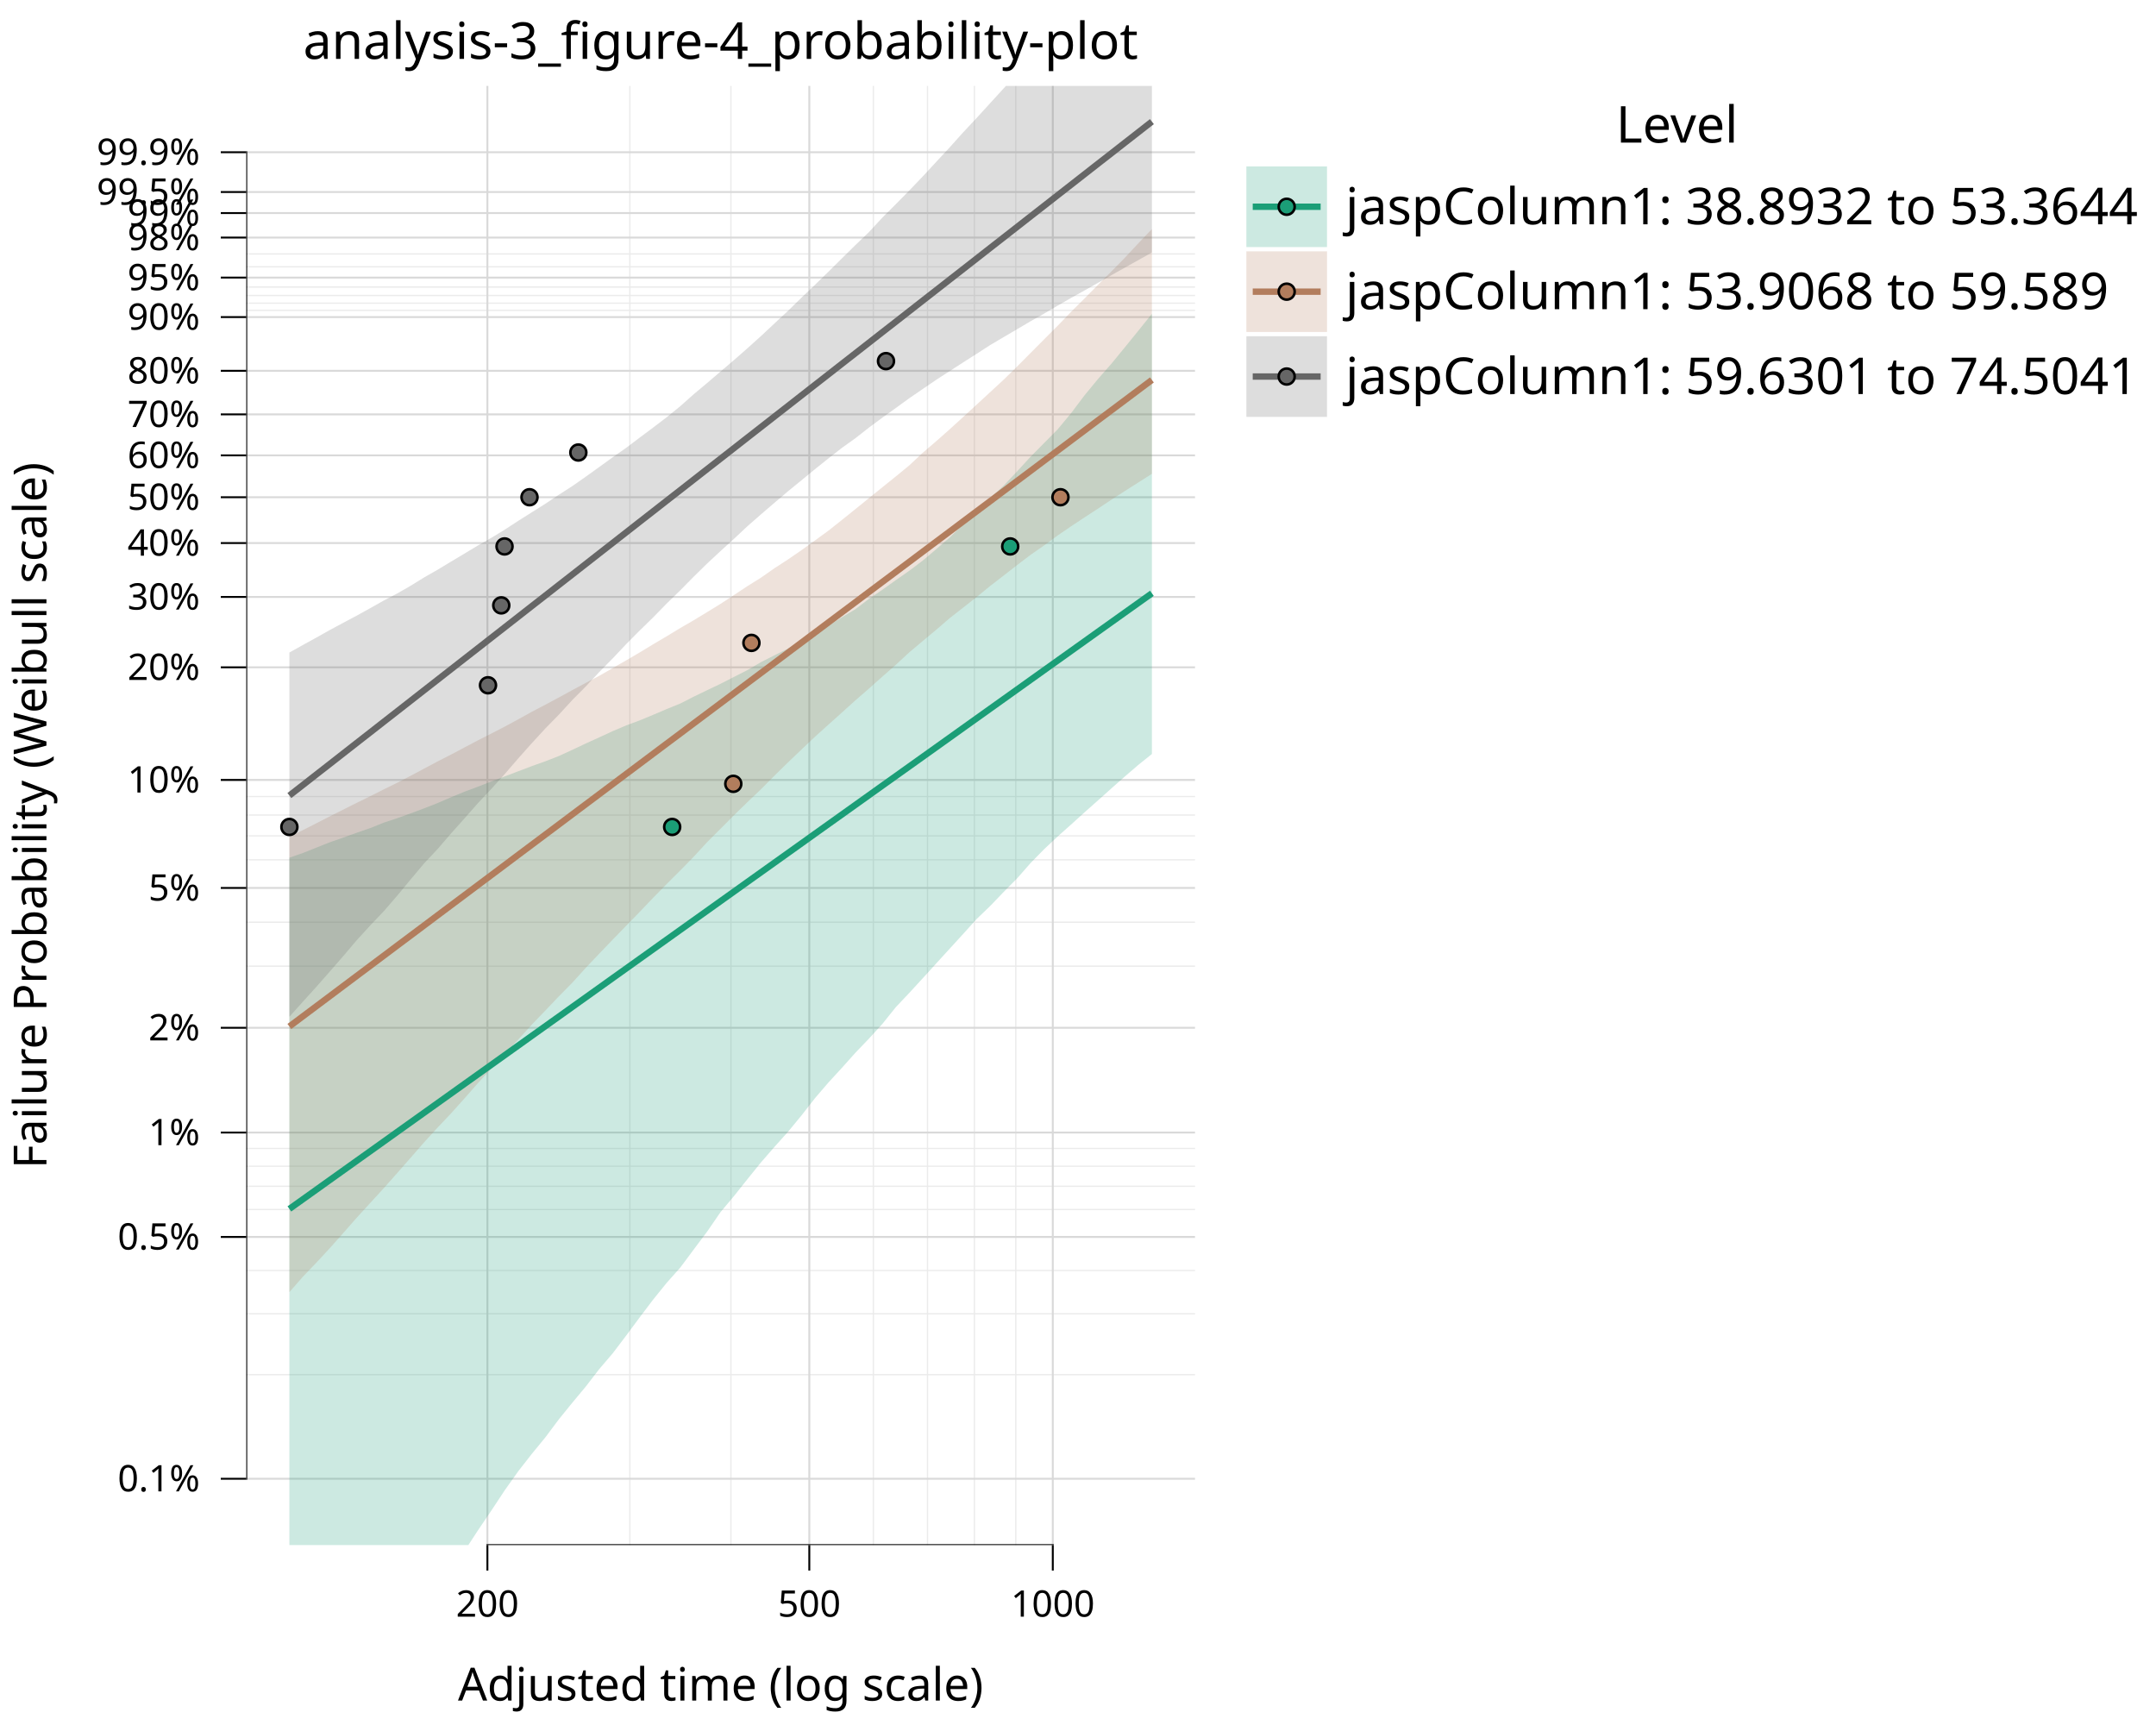
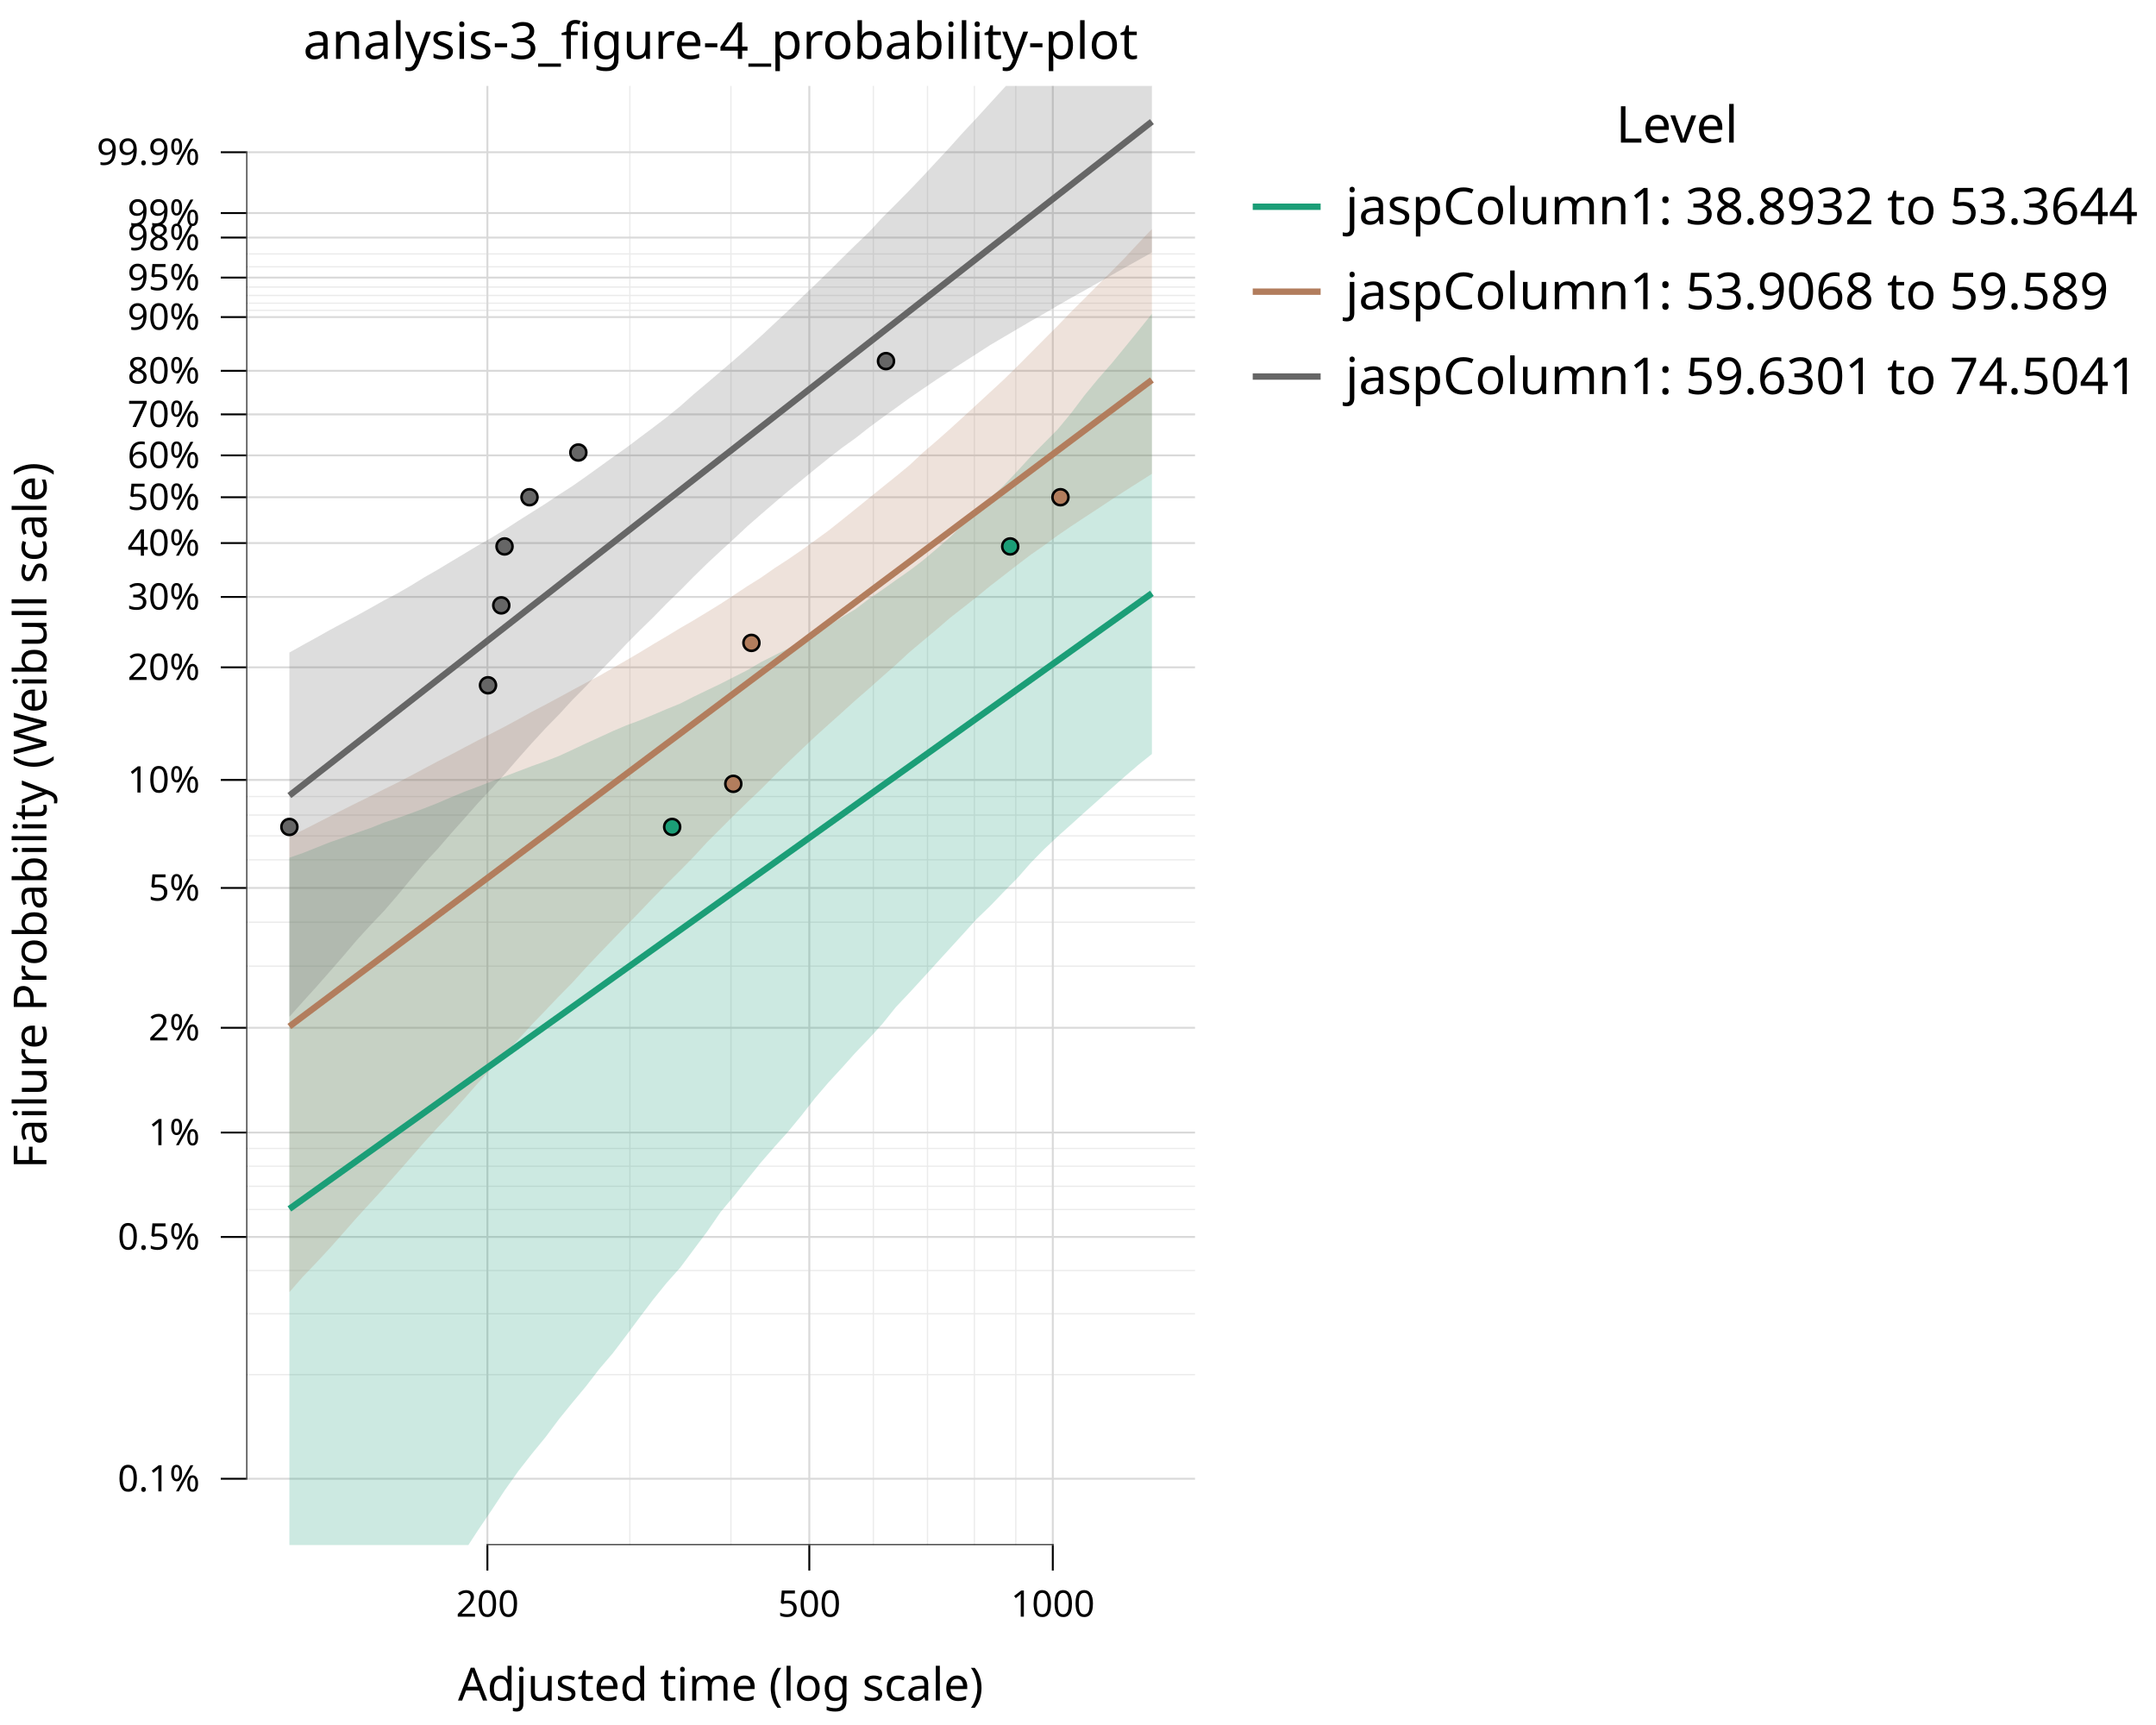
<svg xmlns="http://www.w3.org/2000/svg" class="svglite" data-engine-version="2.0" width="720.00pt" height="576.00pt" viewBox="0 0 720.00 576.00">
  <defs>
    <style type="text/css">
    .svglite line, .svglite polyline, .svglite polygon, .svglite path, .svglite rect, .svglite circle {
      fill: none;
      stroke: #000000;
      stroke-linecap: round;
      stroke-linejoin: round;
      stroke-miterlimit: 10.00;
    }
  </style>
  </defs>
  <rect width="100%" height="100%" style="stroke: none; fill: #FFFFFF;" />
  <defs>
    <clipPath id="cpMC4wMHw3MjAuMDB8MC4wMHw1NzYuMDA=">
      <rect x="0.00" y="0.00" width="720.00" height="576.00" />
    </clipPath>
  </defs>
  <g clip-path="url(#cpMC4wMHw3MjAuMDB8MC4wMHw1NzYuMDA=)">
    <rect x="0" y="0.00" width="720.00" height="576.00" style="stroke-width: 10.67; stroke: none;" />
  </g>
  <defs>
    <clipPath id="cpODIuMjR8Mzk5LjA4fDI4LjY4fDUxNS45Mw==">
      <rect x="82.24" y="28.68" width="316.84" height="487.25" />
    </clipPath>
  </defs>
  <g clip-path="url(#cpODIuMjR8Mzk5LjA4fDI4LjY4fDUxNS45Mw==)">
    <rect x="82.24" y="28.68" width="316.84" height="487.25" style="stroke-width: 10.67; stroke: none;" />
    <polyline points="82.24,459.02 399.08,459.02 " style="stroke-width: 0.43; stroke: #EBEBEB; stroke-linecap: butt;" />
    <polyline points="82.24,438.68 399.08,438.68 " style="stroke-width: 0.43; stroke: #EBEBEB; stroke-linecap: butt;" />
    <polyline points="82.24,424.24 399.08,424.24 " style="stroke-width: 0.43; stroke: #EBEBEB; stroke-linecap: butt;" />
    <polyline points="82.24,403.87 399.08,403.87 " style="stroke-width: 0.43; stroke: #EBEBEB; stroke-linecap: butt;" />
    <polyline points="82.24,396.12 399.08,396.12 " style="stroke-width: 0.43; stroke: #EBEBEB; stroke-linecap: butt;" />
    <polyline points="82.24,389.41 399.08,389.41 " style="stroke-width: 0.43; stroke: #EBEBEB; stroke-linecap: butt;" />
    <polyline points="82.24,383.48 399.08,383.48 " style="stroke-width: 0.43; stroke: #EBEBEB; stroke-linecap: butt;" />
    <polyline points="82.24,322.61 399.08,322.61 " style="stroke-width: 0.43; stroke: #EBEBEB; stroke-linecap: butt;" />
    <polyline points="82.24,307.94 399.08,307.94 " style="stroke-width: 0.43; stroke: #EBEBEB; stroke-linecap: butt;" />
    <polyline points="82.24,287.10 399.08,287.10 " style="stroke-width: 0.43; stroke: #EBEBEB; stroke-linecap: butt;" />
    <polyline points="82.24,279.11 399.08,279.11 " style="stroke-width: 0.43; stroke: #EBEBEB; stroke-linecap: butt;" />
    <polyline points="82.24,272.15 399.08,272.15 " style="stroke-width: 0.43; stroke: #EBEBEB; stroke-linecap: butt;" />
    <polyline points="82.24,265.98 399.08,265.98 " style="stroke-width: 0.43; stroke: #EBEBEB; stroke-linecap: butt;" />
    <polyline points="82.24,199.33 399.08,199.33 " style="stroke-width: 0.43; stroke: #EBEBEB; stroke-linecap: butt;" />
    <polyline points="82.24,138.37 399.08,138.37 " style="stroke-width: 0.43; stroke: #EBEBEB; stroke-linecap: butt;" />
    <polyline points="82.24,103.63 399.08,103.63 " style="stroke-width: 0.43; stroke: #EBEBEB; stroke-linecap: butt;" />
    <polyline points="82.24,101.24 399.08,101.24 " style="stroke-width: 0.43; stroke: #EBEBEB; stroke-linecap: butt;" />
    <polyline points="82.24,98.66 399.08,98.66 " style="stroke-width: 0.43; stroke: #EBEBEB; stroke-linecap: butt;" />
    <polyline points="82.24,95.84 399.08,95.84 " style="stroke-width: 0.43; stroke: #EBEBEB; stroke-linecap: butt;" />
    <polyline points="82.24,92.69 399.08,92.69 " style="stroke-width: 0.43; stroke: #EBEBEB; stroke-linecap: butt;" />
    <polyline points="82.24,89.09 399.08,89.09 " style="stroke-width: 0.43; stroke: #EBEBEB; stroke-linecap: butt;" />
    <polyline points="82.24,84.80 399.08,84.80 " style="stroke-width: 0.43; stroke: #EBEBEB; stroke-linecap: butt;" />
    <polyline points="210.34,515.93 210.34,28.68 " style="stroke-width: 0.43; stroke: #EBEBEB; stroke-linecap: butt;" />
    <polyline points="244.09,515.93 244.09,28.68 " style="stroke-width: 0.43; stroke: #EBEBEB; stroke-linecap: butt;" />
    <polyline points="291.66,515.93 291.66,28.68 " style="stroke-width: 0.43; stroke: #EBEBEB; stroke-linecap: butt;" />
    <polyline points="309.74,515.93 309.74,28.68 " style="stroke-width: 0.43; stroke: #EBEBEB; stroke-linecap: butt;" />
    <polyline points="325.40,515.93 325.40,28.68 " style="stroke-width: 0.43; stroke: #EBEBEB; stroke-linecap: butt;" />
    <polyline points="339.22,515.93 339.22,28.68 " style="stroke-width: 0.43; stroke: #EBEBEB; stroke-linecap: butt;" />
    <polyline points="82.24,493.78 399.08,493.78 " style="stroke-width: 0.64; stroke: #D9D9D9; stroke-linecap: butt;" />
    <polyline points="82.24,413.03 399.08,413.03 " style="stroke-width: 0.64; stroke: #D9D9D9; stroke-linecap: butt;" />
    <polyline points="82.24,378.17 399.08,378.17 " style="stroke-width: 0.64; stroke: #D9D9D9; stroke-linecap: butt;" />
    <polyline points="82.24,343.19 399.08,343.19 " style="stroke-width: 0.64; stroke: #D9D9D9; stroke-linecap: butt;" />
    <polyline points="82.24,296.50 399.08,296.50 " style="stroke-width: 0.64; stroke: #D9D9D9; stroke-linecap: butt;" />
    <polyline points="82.24,260.43 399.08,260.43 " style="stroke-width: 0.64; stroke: #D9D9D9; stroke-linecap: butt;" />
    <polyline points="82.24,222.83 399.08,222.83 " style="stroke-width: 0.64; stroke: #D9D9D9; stroke-linecap: butt;" />
    <polyline points="82.24,199.33 399.08,199.33 " style="stroke-width: 0.64; stroke: #D9D9D9; stroke-linecap: butt;" />
    <polyline points="82.24,181.33 399.08,181.33 " style="stroke-width: 0.64; stroke: #D9D9D9; stroke-linecap: butt;" />
    <polyline points="82.24,166.03 399.08,166.03 " style="stroke-width: 0.64; stroke: #D9D9D9; stroke-linecap: butt;" />
    <polyline points="82.24,152.05 399.08,152.05 " style="stroke-width: 0.64; stroke: #D9D9D9; stroke-linecap: butt;" />
    <polyline points="82.24,138.37 399.08,138.37 " style="stroke-width: 0.64; stroke: #D9D9D9; stroke-linecap: butt;" />
    <polyline points="82.24,123.82 399.08,123.82 " style="stroke-width: 0.64; stroke: #D9D9D9; stroke-linecap: butt;" />
    <polyline points="82.24,105.88 399.08,105.88 " style="stroke-width: 0.64; stroke: #D9D9D9; stroke-linecap: butt;" />
    <polyline points="82.24,92.69 399.08,92.69 " style="stroke-width: 0.64; stroke: #D9D9D9; stroke-linecap: butt;" />
    <polyline points="82.24,79.32 399.08,79.32 " style="stroke-width: 0.64; stroke: #D9D9D9; stroke-linecap: butt;" />
    <polyline points="82.24,71.14 399.08,71.14 " style="stroke-width: 0.64; stroke: #D9D9D9; stroke-linecap: butt;" />
-     <polyline points="82.24,64.12 399.08,64.12 " style="stroke-width: 0.64; stroke: #D9D9D9; stroke-linecap: butt;" />
    <polyline points="82.24,50.83 399.08,50.83 " style="stroke-width: 0.64; stroke: #D9D9D9; stroke-linecap: butt;" />
    <polyline points="162.77,515.93 162.77,28.68 " style="stroke-width: 0.64; stroke: #D9D9D9; stroke-linecap: butt;" />
    <polyline points="270.27,515.93 270.27,28.68 " style="stroke-width: 0.64; stroke: #D9D9D9; stroke-linecap: butt;" />
    <polyline points="351.58,515.93 351.58,28.68 " style="stroke-width: 0.64; stroke: #D9D9D9; stroke-linecap: butt;" />
    <polygon points="96.64,286.40 101.14,284.83 105.64,283.04 110.14,281.25 114.64,279.68 119.14,278.06 123.64,276.51 128.14,274.70 132.64,273.21 137.14,271.60 141.64,269.92 146.14,268.15 150.64,266.20 155.15,264.35 159.65,262.67 164.15,260.91 168.65,259.22 173.15,257.50 177.65,255.80 182.15,254.19 186.65,252.44 191.15,250.37 195.65,248.24 200.15,246.20 204.65,244.12 209.15,242.21 213.65,240.54 218.15,238.68 222.65,236.76 227.16,234.93 231.66,232.63 236.16,230.46 240.66,228.31 245.16,226.01 249.66,223.72 254.16,221.08 258.66,218.80 263.16,216.56 267.66,213.89 272.16,211.61 276.66,208.86 281.16,206.12 285.66,203.42 290.16,199.99 294.66,196.93 299.17,193.71 303.67,190.57 308.17,187.17 312.67,183.36 317.17,179.46 321.67,175.04 326.17,171.37 330.67,166.32 335.17,162.15 339.67,157.40 344.17,152.50 348.67,147.95 353.17,143.41 357.67,137.99 362.17,132.02 366.67,126.56 371.18,121.42 375.68,115.93 380.18,110.39 384.68,104.79 384.68,251.78 380.18,255.38 375.68,259.25 371.18,263.23 366.67,267.27 362.17,271.26 357.67,275.34 353.17,279.35 348.67,283.58 344.17,288.17 339.67,293.30 335.17,297.84 330.67,302.53 326.17,306.85 321.67,311.83 317.17,316.76 312.67,321.68 308.17,326.63 303.67,331.53 299.17,336.29 294.66,341.91 290.16,346.84 285.66,351.53 281.16,356.56 276.66,361.46 272.16,366.70 267.66,372.46 263.16,377.92 258.66,382.93 254.16,388.10 249.66,393.67 245.16,399.33 240.66,404.69 236.16,411.24 231.66,417.24 227.16,423.28 222.65,428.35 218.15,433.91 213.65,439.85 209.15,445.92 204.65,451.85 200.15,457.12 195.65,462.95 191.15,468.36 186.65,473.90 182.15,479.92 177.65,485.41 173.15,491.16 168.65,497.49 164.15,504.30 159.65,510.95 155.15,517.85 150.64,524.27 146.14,529.63 141.64,535.43 137.14,542.09 132.64,549.20 128.14,555.81 123.64,562.01 119.14,568.28 114.64,574.06 110.14,580.61 105.64,587.20 101.14,593.83 96.64,600.25 " style="stroke-width: 0.00; stroke: none; stroke-linecap: butt; fill: #1B9E77; fill-opacity: 0.22;" />
    <polyline points="96.64,286.40 101.14,284.83 105.64,283.04 110.14,281.25 114.64,279.68 119.14,278.06 123.64,276.51 128.14,274.70 132.64,273.21 137.14,271.60 141.64,269.92 146.14,268.15 150.64,266.20 155.15,264.35 159.65,262.67 164.15,260.91 168.65,259.22 173.15,257.50 177.65,255.80 182.15,254.19 186.65,252.44 191.15,250.37 195.65,248.24 200.15,246.20 204.65,244.12 209.15,242.21 213.65,240.54 218.15,238.68 222.65,236.76 227.16,234.93 231.66,232.63 236.16,230.46 240.66,228.31 245.16,226.01 249.66,223.72 254.16,221.08 258.66,218.80 263.16,216.56 267.66,213.89 272.16,211.61 276.66,208.86 281.16,206.12 285.66,203.42 290.16,199.99 294.66,196.93 299.17,193.71 303.67,190.57 308.17,187.17 312.67,183.36 317.17,179.46 321.67,175.04 326.17,171.37 330.67,166.32 335.17,162.15 339.67,157.40 344.17,152.50 348.67,147.95 353.17,143.41 357.67,137.99 362.17,132.02 366.67,126.56 371.18,121.42 375.68,115.93 380.18,110.39 384.68,104.79 " style="stroke-width: 1.07; stroke: none; stroke-linecap: butt;" />
    <polyline points="384.68,251.78 380.18,255.38 375.68,259.25 371.18,263.23 366.67,267.27 362.17,271.26 357.67,275.34 353.17,279.35 348.67,283.58 344.17,288.17 339.67,293.30 335.17,297.84 330.67,302.53 326.17,306.85 321.67,311.83 317.17,316.76 312.67,321.68 308.17,326.63 303.67,331.53 299.17,336.29 294.66,341.91 290.16,346.84 285.66,351.53 281.16,356.56 276.66,361.46 272.16,366.70 267.66,372.46 263.16,377.92 258.66,382.93 254.16,388.10 249.66,393.67 245.16,399.33 240.66,404.69 236.16,411.24 231.66,417.24 227.16,423.28 222.65,428.35 218.15,433.91 213.65,439.85 209.15,445.92 204.65,451.85 200.15,457.12 195.65,462.95 191.15,468.36 186.65,473.90 182.15,479.92 177.65,485.41 173.15,491.16 168.65,497.49 164.15,504.30 159.65,510.95 155.15,517.85 150.64,524.27 146.14,529.63 141.64,535.43 137.14,542.09 132.64,549.20 128.14,555.81 123.64,562.01 119.14,568.28 114.64,574.06 110.14,580.61 105.64,587.20 101.14,593.83 96.64,600.25 " style="stroke-width: 1.07; stroke: none; stroke-linecap: butt;" />
    <polygon points="96.64,279.37 101.14,277.19 105.64,274.90 110.14,272.59 114.64,270.33 119.14,268.07 123.64,265.86 128.14,263.59 132.64,261.38 137.14,259.04 141.64,256.64 146.14,254.25 150.64,251.95 155.15,249.56 159.65,247.19 164.15,244.90 168.65,242.58 173.15,240.14 177.65,237.65 182.15,235.29 186.65,232.88 191.15,230.42 195.65,228.01 200.15,225.65 204.65,223.07 209.15,220.48 213.65,217.85 218.15,215.11 222.65,212.46 227.16,209.72 231.66,207.11 236.16,204.38 240.66,201.62 245.16,198.66 249.66,195.68 254.16,192.87 258.66,189.72 263.16,186.80 267.66,183.71 272.16,180.47 276.66,177.19 281.16,173.62 285.66,170.00 290.16,166.35 294.66,162.71 299.17,159.08 303.67,155.38 308.17,151.17 312.67,147.31 317.17,143.33 321.67,139.22 326.17,135.09 330.67,130.94 335.17,126.79 339.67,122.38 344.17,117.85 348.67,113.32 353.17,108.82 357.67,104.15 362.17,99.68 366.67,95.13 371.18,90.61 375.68,86.03 380.18,81.20 384.68,76.49 384.68,158.22 380.18,161.08 375.68,163.94 371.18,166.84 366.67,169.84 362.17,172.77 357.67,175.75 353.17,178.83 348.67,182.14 344.17,185.26 339.67,188.69 335.17,192.19 330.67,195.66 326.17,199.34 321.67,202.87 317.17,206.39 312.67,210.27 308.17,214.03 303.67,217.81 299.17,221.98 294.66,225.93 290.16,229.95 285.66,233.85 281.16,237.93 276.66,241.95 272.16,246.01 267.66,250.27 263.16,254.57 258.66,258.99 254.16,263.51 249.66,267.79 245.16,272.18 240.66,276.69 236.16,281.19 231.66,286.08 227.16,290.68 222.65,295.17 218.15,299.75 213.65,304.47 209.15,309.09 204.65,313.72 200.15,318.40 195.65,323.14 191.15,328.11 186.65,332.67 182.15,337.40 177.65,342.08 173.15,347.02 168.65,351.92 164.15,356.68 159.65,361.62 155.15,366.73 150.64,371.76 146.14,376.51 141.64,381.43 137.14,386.58 132.64,391.70 128.14,396.78 123.64,401.68 119.14,406.60 114.64,411.72 110.14,416.78 105.64,421.63 101.14,426.32 96.64,431.46 " style="stroke-width: 0.00; stroke: none; stroke-linecap: butt; fill: #B27D5D; fill-opacity: 0.22;" />
    <polyline points="96.64,279.37 101.14,277.19 105.64,274.90 110.14,272.59 114.64,270.33 119.14,268.07 123.64,265.86 128.14,263.59 132.64,261.38 137.14,259.04 141.64,256.64 146.14,254.25 150.64,251.95 155.15,249.56 159.65,247.19 164.15,244.90 168.65,242.58 173.15,240.14 177.65,237.65 182.15,235.29 186.65,232.88 191.15,230.42 195.65,228.01 200.15,225.65 204.65,223.07 209.15,220.48 213.65,217.85 218.15,215.11 222.65,212.46 227.16,209.72 231.66,207.11 236.16,204.38 240.66,201.62 245.16,198.66 249.66,195.68 254.16,192.87 258.66,189.72 263.16,186.80 267.66,183.71 272.16,180.47 276.66,177.19 281.16,173.62 285.66,170.00 290.16,166.35 294.66,162.71 299.17,159.08 303.67,155.38 308.17,151.17 312.67,147.31 317.17,143.33 321.67,139.22 326.17,135.09 330.67,130.94 335.17,126.79 339.67,122.38 344.17,117.85 348.67,113.32 353.17,108.82 357.67,104.15 362.17,99.68 366.67,95.13 371.18,90.61 375.68,86.03 380.18,81.20 384.68,76.49 " style="stroke-width: 1.07; stroke: none; stroke-linecap: butt;" />
    <polyline points="384.68,158.22 380.18,161.08 375.68,163.94 371.18,166.84 366.67,169.84 362.17,172.77 357.67,175.75 353.17,178.83 348.67,182.14 344.17,185.26 339.67,188.69 335.17,192.19 330.67,195.66 326.17,199.34 321.67,202.87 317.17,206.39 312.67,210.27 308.17,214.03 303.67,217.81 299.17,221.98 294.66,225.93 290.16,229.95 285.66,233.85 281.16,237.93 276.66,241.95 272.16,246.01 267.66,250.27 263.16,254.57 258.66,258.99 254.16,263.51 249.66,267.79 245.16,272.18 240.66,276.69 236.16,281.19 231.66,286.08 227.16,290.68 222.65,295.17 218.15,299.75 213.65,304.47 209.15,309.09 204.65,313.72 200.15,318.40 195.65,323.14 191.15,328.11 186.65,332.67 182.15,337.40 177.65,342.08 173.15,347.02 168.65,351.92 164.15,356.68 159.65,361.62 155.15,366.73 150.64,371.76 146.14,376.51 141.64,381.43 137.14,386.58 132.64,391.70 128.14,396.78 123.64,401.68 119.14,406.60 114.64,411.72 110.14,416.78 105.64,421.63 101.14,426.32 96.64,431.46 " style="stroke-width: 1.07; stroke: none; stroke-linecap: butt;" />
    <polygon points="96.64,217.89 101.14,215.38 105.64,212.90 110.14,210.37 114.64,207.96 119.14,205.56 123.64,203.07 128.14,200.54 132.64,198.18 137.14,195.59 141.64,192.81 146.14,190.24 150.64,187.52 155.15,184.83 159.65,182.11 164.15,179.55 168.65,176.80 173.15,173.87 177.65,171.03 182.15,168.20 186.65,165.19 191.15,162.30 195.65,159.15 200.15,155.92 204.65,152.66 209.15,149.51 213.65,146.11 218.15,142.75 222.65,139.31 227.16,135.65 231.66,131.65 236.16,127.88 240.66,124.03 245.16,120.20 249.66,116.24 254.16,112.19 258.66,107.98 263.16,103.79 267.66,99.40 272.16,95.11 276.66,90.74 281.16,86.27 285.66,81.84 290.16,77.53 294.66,72.67 299.17,68.17 303.67,63.60 308.17,58.90 312.67,54.03 317.17,49.19 321.67,44.17 326.17,39.37 330.67,34.44 335.17,29.52 339.67,24.55 344.17,19.67 348.67,14.63 353.17,9.61 357.67,4.53 362.17,2.77 366.67,2.77 371.18,2.77 375.68,2.77 380.18,2.77 384.68,2.77 384.68,84.30 380.18,86.84 375.68,89.34 371.18,91.88 366.67,94.44 362.17,96.99 357.67,99.49 353.17,102.07 348.67,104.73 344.17,107.27 339.67,109.92 335.17,112.56 330.67,115.22 326.17,118.13 321.67,120.99 317.17,123.90 312.67,126.81 308.17,129.88 303.67,132.96 299.17,136.23 294.66,139.47 290.16,142.80 285.66,146.33 281.16,149.55 276.66,153.06 272.16,156.67 267.66,160.37 263.16,164.04 258.66,167.86 254.16,171.73 249.66,175.66 245.16,179.88 240.66,183.97 236.16,188.16 231.66,192.57 227.16,197.13 222.65,201.52 218.15,206.13 213.65,210.52 209.15,215.05 204.65,219.81 200.15,224.37 195.65,229.18 191.15,233.72 186.65,238.62 182.15,243.21 177.65,248.10 173.15,253.15 168.65,258.36 164.15,263.35 159.65,268.13 155.15,273.24 150.64,278.28 146.14,283.50 141.64,288.29 137.14,293.65 132.64,299.09 128.14,304.30 123.64,309.01 119.14,313.94 114.64,319.24 110.14,324.41 105.64,329.52 101.14,334.49 96.64,339.51 " style="stroke-width: 0.00; stroke: none; stroke-linecap: butt; fill: #666666; fill-opacity: 0.22;" />
    <polyline points="96.64,217.89 101.14,215.38 105.64,212.90 110.14,210.37 114.64,207.96 119.14,205.56 123.64,203.07 128.14,200.54 132.64,198.18 137.14,195.59 141.64,192.81 146.14,190.24 150.64,187.52 155.15,184.83 159.65,182.11 164.15,179.55 168.65,176.80 173.15,173.87 177.65,171.03 182.15,168.20 186.65,165.19 191.15,162.30 195.65,159.15 200.15,155.92 204.65,152.66 209.15,149.51 213.65,146.11 218.15,142.75 222.65,139.31 227.16,135.65 231.66,131.65 236.16,127.88 240.66,124.03 245.16,120.20 249.66,116.24 254.16,112.19 258.66,107.98 263.16,103.79 267.66,99.40 272.16,95.11 276.66,90.74 281.16,86.27 285.66,81.84 290.16,77.53 294.66,72.67 299.17,68.17 303.67,63.60 308.17,58.90 312.67,54.03 317.17,49.19 321.67,44.17 326.17,39.37 330.67,34.44 335.17,29.52 339.67,24.55 344.17,19.67 348.67,14.63 353.17,9.61 357.67,4.53 362.17,2.77 366.67,2.77 371.18,2.77 375.68,2.77 380.18,2.77 384.68,2.77 " style="stroke-width: 1.07; stroke: none; stroke-linecap: butt;" />
    <polyline points="384.68,84.30 380.18,86.84 375.68,89.34 371.18,91.88 366.67,94.44 362.17,96.99 357.67,99.49 353.17,102.07 348.67,104.73 344.17,107.27 339.67,109.92 335.17,112.56 330.67,115.22 326.17,118.13 321.67,120.99 317.17,123.90 312.67,126.81 308.17,129.88 303.67,132.96 299.17,136.23 294.66,139.47 290.16,142.80 285.66,146.33 281.16,149.55 276.66,153.06 272.16,156.67 267.66,160.37 263.16,164.04 258.66,167.86 254.16,171.73 249.66,175.66 245.16,179.88 240.66,183.97 236.16,188.16 231.66,192.57 227.16,197.13 222.65,201.52 218.15,206.13 213.65,210.52 209.15,215.05 204.65,219.81 200.15,224.37 195.65,229.18 191.15,233.72 186.65,238.62 182.15,243.21 177.65,248.10 173.15,253.15 168.65,258.36 164.15,263.35 159.65,268.13 155.15,273.24 150.64,278.28 146.14,283.50 141.64,288.29 137.14,293.65 132.64,299.09 128.14,304.30 123.64,309.01 119.14,313.94 114.64,319.24 110.14,324.41 105.64,329.52 101.14,334.49 96.64,339.51 " style="stroke-width: 1.07; stroke: none; stroke-linecap: butt;" />
    <polyline points="96.64,403.67 101.14,400.46 105.64,397.25 110.14,394.03 114.64,390.82 119.14,387.61 123.64,384.40 128.14,381.19 132.64,377.97 137.14,374.76 141.64,371.55 146.14,368.34 150.64,365.13 155.15,361.91 159.65,358.70 164.15,355.49 168.65,352.28 173.15,349.07 177.65,345.85 182.15,342.64 186.65,339.43 191.15,336.22 195.65,333.01 200.15,329.80 204.65,326.58 209.15,323.37 213.65,320.16 218.15,316.95 222.65,313.74 227.16,310.52 231.66,307.31 236.16,304.10 240.66,300.89 245.16,297.68 249.66,294.46 254.16,291.25 258.66,288.04 263.16,284.83 267.66,281.62 272.16,278.40 276.66,275.19 281.16,271.98 285.66,268.77 290.16,265.56 294.66,262.34 299.17,259.13 303.67,255.92 308.17,252.71 312.67,249.50 317.17,246.29 321.67,243.07 326.17,239.86 330.67,236.65 335.17,233.44 339.67,230.23 344.17,227.01 348.67,223.80 353.17,220.59 357.67,217.38 362.17,214.17 366.67,210.95 371.18,207.74 375.68,204.53 380.18,201.32 384.68,198.11 " style="stroke-width: 2.13; stroke: #1B9E77; stroke-linecap: butt;" />
    <polyline points="96.64,342.75 101.14,339.37 105.64,336.00 110.14,332.63 114.64,329.25 119.14,325.88 123.64,322.51 128.14,319.14 132.64,315.76 137.14,312.39 141.64,309.02 146.14,305.64 150.64,302.27 155.15,298.90 159.65,295.52 164.15,292.15 168.65,288.78 173.15,285.40 177.65,282.03 182.15,278.66 186.65,275.29 191.15,271.91 195.65,268.54 200.15,265.17 204.65,261.79 209.15,258.42 213.65,255.05 218.15,251.67 222.65,248.30 227.16,244.93 231.66,241.55 236.16,238.18 240.66,234.81 245.16,231.44 249.66,228.06 254.16,224.69 258.66,221.32 263.16,217.94 267.66,214.57 272.16,211.20 276.66,207.82 281.16,204.45 285.66,201.08 290.16,197.70 294.66,194.33 299.17,190.96 303.67,187.59 308.17,184.21 312.67,180.84 317.17,177.47 321.67,174.09 326.17,170.72 330.67,167.35 335.17,163.97 339.67,160.60 344.17,157.23 348.67,153.85 353.17,150.48 357.67,147.11 362.17,143.74 366.67,140.36 371.18,136.99 375.68,133.62 380.18,130.24 384.68,126.87 " style="stroke-width: 2.13; stroke: #B27D5D; stroke-linecap: butt;" />
    <polyline points="96.64,265.64 101.14,262.13 105.64,258.61 110.14,255.10 114.64,251.58 119.14,248.06 123.64,244.55 128.14,241.03 132.64,237.52 137.14,234.00 141.64,230.48 146.14,226.97 150.64,223.45 155.15,219.93 159.65,216.42 164.15,212.90 168.65,209.39 173.15,205.87 177.65,202.35 182.15,198.84 186.65,195.32 191.15,191.81 195.65,188.29 200.15,184.77 204.65,181.26 209.15,177.74 213.65,174.22 218.15,170.71 222.65,167.19 227.16,163.68 231.66,160.16 236.16,156.64 240.66,153.13 245.16,149.61 249.66,146.09 254.16,142.58 258.66,139.06 263.16,135.55 267.66,132.03 272.16,128.51 276.66,125.00 281.16,121.48 285.66,117.97 290.16,114.45 294.66,110.93 299.17,107.42 303.67,103.90 308.17,100.38 312.67,96.87 317.17,93.35 321.67,89.84 326.17,86.32 330.67,82.80 335.17,79.29 339.67,75.77 344.17,72.25 348.67,68.74 353.17,65.22 357.67,61.71 362.17,58.19 366.67,54.67 371.18,51.16 375.68,47.64 380.18,44.13 384.68,40.61 " style="stroke-width: 2.13; stroke: #666666; stroke-linecap: butt;" />
    <circle cx="224.47" cy="276.13" r="2.67" style="stroke-width: 0.85; fill: #1B9E77;" />
    <circle cx="337.36" cy="182.46" r="2.67" style="stroke-width: 0.85; fill: #1B9E77;" />
    <circle cx="244.89" cy="261.73" r="2.67" style="stroke-width: 0.85; fill: #B27D5D;" />
    <circle cx="250.94" cy="214.67" r="2.67" style="stroke-width: 0.85; fill: #B27D5D;" />
    <circle cx="354.14" cy="166.03" r="2.67" style="stroke-width: 0.85; fill: #B27D5D;" />
    <circle cx="96.64" cy="276.13" r="2.67" style="stroke-width: 0.85; fill: #666666;" />
    <circle cx="162.97" cy="228.82" r="2.67" style="stroke-width: 0.85; fill: #666666;" />
    <circle cx="167.40" cy="202.14" r="2.67" style="stroke-width: 0.85; fill: #666666;" />
    <circle cx="168.49" cy="182.46" r="2.67" style="stroke-width: 0.85; fill: #666666;" />
    <circle cx="176.83" cy="166.03" r="2.67" style="stroke-width: 0.85; fill: #666666;" />
    <circle cx="193.14" cy="151.10" r="2.67" style="stroke-width: 0.85; fill: #666666;" />
    <circle cx="295.88" cy="120.58" r="2.67" style="stroke-width: 0.85; fill: #666666;" />
    <line x1="162.45" y1="515.93" x2="351.90" y2="515.93" style="stroke-width: 0.64; stroke-linecap: butt;" />
    <line x1="82.24" y1="494.10" x2="82.24" y2="50.51" style="stroke-width: 0.64; stroke-linecap: butt;" />
    <rect x="82.24" y="28.68" width="316.84" height="487.25" style="stroke-width: 0.00; stroke: none;" />
  </g>
  <g clip-path="url(#cpMC4wMHw3MjAuMDB8MC4wMHw1NzYuMDA=)">
    <polyline points="82.24,515.93 82.24,28.68 " style="stroke-width: 0.00; stroke: none; stroke-linecap: butt;" />
    <text x="66.76" y="497.99" text-anchor="end" style="font-size: 12.24px; font-family: sans;" textLength="34.70px" lengthAdjust="spacingAndGlyphs">  0.1%</text>
    <text x="66.76" y="417.24" text-anchor="end" style="font-size: 12.24px; font-family: sans;" textLength="34.70px" lengthAdjust="spacingAndGlyphs">  0.5%</text>
    <text x="66.76" y="382.39" text-anchor="end" style="font-size: 12.24px; font-family: sans;" textLength="31.29px" lengthAdjust="spacingAndGlyphs">    1%</text>
    <text x="66.76" y="347.40" text-anchor="end" style="font-size: 12.24px; font-family: sans;" textLength="31.29px" lengthAdjust="spacingAndGlyphs">    2%</text>
    <text x="66.76" y="300.71" text-anchor="end" style="font-size: 12.24px; font-family: sans;" textLength="31.29px" lengthAdjust="spacingAndGlyphs">    5%</text>
    <text x="66.76" y="264.64" text-anchor="end" style="font-size: 12.24px; font-family: sans;" textLength="34.70px" lengthAdjust="spacingAndGlyphs">   10%</text>
    <text x="66.76" y="227.04" text-anchor="end" style="font-size: 12.24px; font-family: sans;" textLength="34.70px" lengthAdjust="spacingAndGlyphs">   20%</text>
    <text x="66.76" y="203.54" text-anchor="end" style="font-size: 12.24px; font-family: sans;" textLength="34.70px" lengthAdjust="spacingAndGlyphs">   30%</text>
    <text x="66.76" y="185.54" text-anchor="end" style="font-size: 12.24px; font-family: sans;" textLength="34.70px" lengthAdjust="spacingAndGlyphs">   40%</text>
    <text x="66.76" y="170.24" text-anchor="end" style="font-size: 12.24px; font-family: sans;" textLength="34.70px" lengthAdjust="spacingAndGlyphs">   50%</text>
    <text x="66.76" y="156.26" text-anchor="end" style="font-size: 12.24px; font-family: sans;" textLength="34.70px" lengthAdjust="spacingAndGlyphs">   60%</text>
    <text x="66.76" y="142.58" text-anchor="end" style="font-size: 12.24px; font-family: sans;" textLength="34.70px" lengthAdjust="spacingAndGlyphs">   70%</text>
    <text x="66.76" y="128.03" text-anchor="end" style="font-size: 12.24px; font-family: sans;" textLength="34.70px" lengthAdjust="spacingAndGlyphs">   80%</text>
    <text x="66.76" y="110.09" text-anchor="end" style="font-size: 12.24px; font-family: sans;" textLength="34.70px" lengthAdjust="spacingAndGlyphs">   90%</text>
    <text x="66.76" y="96.90" text-anchor="end" style="font-size: 12.24px; font-family: sans;" textLength="34.70px" lengthAdjust="spacingAndGlyphs">   95%</text>
    <text x="66.76" y="83.53" text-anchor="end" style="font-size: 12.24px; font-family: sans;" textLength="34.70px" lengthAdjust="spacingAndGlyphs">   98%</text>
    <text x="66.76" y="75.35" text-anchor="end" style="font-size: 12.24px; font-family: sans;" textLength="34.70px" lengthAdjust="spacingAndGlyphs">   99%</text>
-     <text x="66.76" y="68.33" text-anchor="end" style="font-size: 12.24px; font-family: sans;" textLength="38.11px" lengthAdjust="spacingAndGlyphs"> 99.5%</text>
    <text x="66.76" y="55.04" text-anchor="end" style="font-size: 12.24px; font-family: sans;" textLength="38.11px" lengthAdjust="spacingAndGlyphs"> 99.9%</text>
    <polyline points="73.73,493.78 82.24,493.78 " style="stroke-width: 0.64; stroke-linecap: butt;" />
    <polyline points="73.73,413.03 82.24,413.03 " style="stroke-width: 0.64; stroke-linecap: butt;" />
    <polyline points="73.73,378.17 82.24,378.17 " style="stroke-width: 0.64; stroke-linecap: butt;" />
    <polyline points="73.73,343.19 82.24,343.19 " style="stroke-width: 0.64; stroke-linecap: butt;" />
    <polyline points="73.73,296.50 82.24,296.50 " style="stroke-width: 0.64; stroke-linecap: butt;" />
    <polyline points="73.73,260.43 82.24,260.43 " style="stroke-width: 0.64; stroke-linecap: butt;" />
    <polyline points="73.73,222.83 82.24,222.83 " style="stroke-width: 0.64; stroke-linecap: butt;" />
    <polyline points="73.73,199.33 82.24,199.33 " style="stroke-width: 0.64; stroke-linecap: butt;" />
    <polyline points="73.73,181.33 82.24,181.33 " style="stroke-width: 0.64; stroke-linecap: butt;" />
    <polyline points="73.73,166.03 82.24,166.03 " style="stroke-width: 0.64; stroke-linecap: butt;" />
    <polyline points="73.73,152.05 82.24,152.05 " style="stroke-width: 0.64; stroke-linecap: butt;" />
    <polyline points="73.73,138.37 82.24,138.37 " style="stroke-width: 0.64; stroke-linecap: butt;" />
    <polyline points="73.73,123.82 82.24,123.82 " style="stroke-width: 0.64; stroke-linecap: butt;" />
    <polyline points="73.73,105.88 82.24,105.88 " style="stroke-width: 0.64; stroke-linecap: butt;" />
    <polyline points="73.73,92.69 82.24,92.69 " style="stroke-width: 0.64; stroke-linecap: butt;" />
    <polyline points="73.73,79.32 82.24,79.32 " style="stroke-width: 0.64; stroke-linecap: butt;" />
    <polyline points="73.73,71.14 82.24,71.14 " style="stroke-width: 0.64; stroke-linecap: butt;" />
-     <polyline points="73.73,64.12 82.24,64.12 " style="stroke-width: 0.64; stroke-linecap: butt;" />
    <polyline points="73.73,50.83 82.24,50.83 " style="stroke-width: 0.64; stroke-linecap: butt;" />
    <polyline points="82.24,515.93 399.08,515.93 " style="stroke-width: 0.00; stroke: none; stroke-linecap: butt;" />
    <polyline points="162.77,524.43 162.77,515.93 " style="stroke-width: 0.64; stroke-linecap: butt;" />
    <polyline points="270.27,524.43 270.27,515.93 " style="stroke-width: 0.64; stroke-linecap: butt;" />
    <polyline points="351.58,524.43 351.58,515.93 " style="stroke-width: 0.64; stroke-linecap: butt;" />
    <text x="162.77" y="539.83" text-anchor="middle" style="font-size: 12.24px; font-family: sans;" textLength="27.22px" lengthAdjust="spacingAndGlyphs">  200</text>
    <text x="270.27" y="539.83" text-anchor="middle" style="font-size: 12.24px; font-family: sans;" textLength="27.22px" lengthAdjust="spacingAndGlyphs">  500</text>
    <text x="351.58" y="539.83" text-anchor="middle" style="font-size: 12.24px; font-family: sans;" textLength="30.63px" lengthAdjust="spacingAndGlyphs"> 1000</text>
    <text x="240.66" y="567.84" text-anchor="middle" style="font-size: 15.30px; font-family: sans;" textLength="167.54px" lengthAdjust="spacingAndGlyphs">Adjusted time (log scale)</text>
    <text transform="translate(15.51,272.30) rotate(-90)" text-anchor="middle" style="font-size: 15.30px; font-family: sans;" textLength="227.03px" lengthAdjust="spacingAndGlyphs">Failure Probability (Weibull scale)</text>
    <text x="560.04" y="47.62" text-anchor="middle" style="font-size: 17.00px; font-family: sans;" textLength="40.65px" lengthAdjust="spacingAndGlyphs">Level</text>
-     <rect x="416.23" y="55.57" width="26.93" height="26.93" style="stroke-width: 1.07; stroke: none; stroke-linecap: butt; fill: #1B9E77; fill-opacity: 0.22;" />
    <line x1="418.35" y1="69.04" x2="441.03" y2="69.04" style="stroke-width: 2.13; stroke: #1B9E77; stroke-linecap: butt;" />
-     <circle cx="429.69" cy="69.04" r="2.67" style="stroke-width: 0.85; fill: #1B9E77;" />
-     <rect x="416.23" y="83.92" width="26.93" height="26.93" style="stroke-width: 1.07; stroke: none; stroke-linecap: butt; fill: #B27D5D; fill-opacity: 0.22;" />
    <line x1="418.35" y1="97.39" x2="441.03" y2="97.39" style="stroke-width: 2.13; stroke: #B27D5D; stroke-linecap: butt;" />
-     <circle cx="429.69" cy="97.39" r="2.67" style="stroke-width: 0.85; fill: #B27D5D;" />
-     <rect x="416.23" y="112.27" width="26.93" height="26.93" style="stroke-width: 1.07; stroke: none; stroke-linecap: butt; fill: #666666; fill-opacity: 0.22;" />
    <line x1="418.35" y1="125.73" x2="441.03" y2="125.73" style="stroke-width: 2.13; stroke: #666666; stroke-linecap: butt;" />
-     <circle cx="429.69" cy="125.73" r="2.67" style="stroke-width: 0.85; fill: #666666;" />
    <text x="449.34" y="74.89" style="font-size: 17.00px; font-family: sans;" textLength="255.21px" lengthAdjust="spacingAndGlyphs">jaspColumn1: 38.8932 to 53.3644</text>
    <text x="449.34" y="103.24" style="font-size: 17.00px; font-family: sans;" textLength="245.76px" lengthAdjust="spacingAndGlyphs">jaspColumn1: 53.9068 to 59.589</text>
    <text x="449.34" y="131.58" style="font-size: 17.00px; font-family: sans;" textLength="255.21px" lengthAdjust="spacingAndGlyphs">jaspColumn1: 59.6301 to 74.5041</text>
    <text x="240.66" y="19.67" text-anchor="middle" style="font-size: 17.00px; font-family: sans;" textLength="263.66px" lengthAdjust="spacingAndGlyphs">analysis-3_figure-4_probability-plot</text>
  </g>
</svg>
